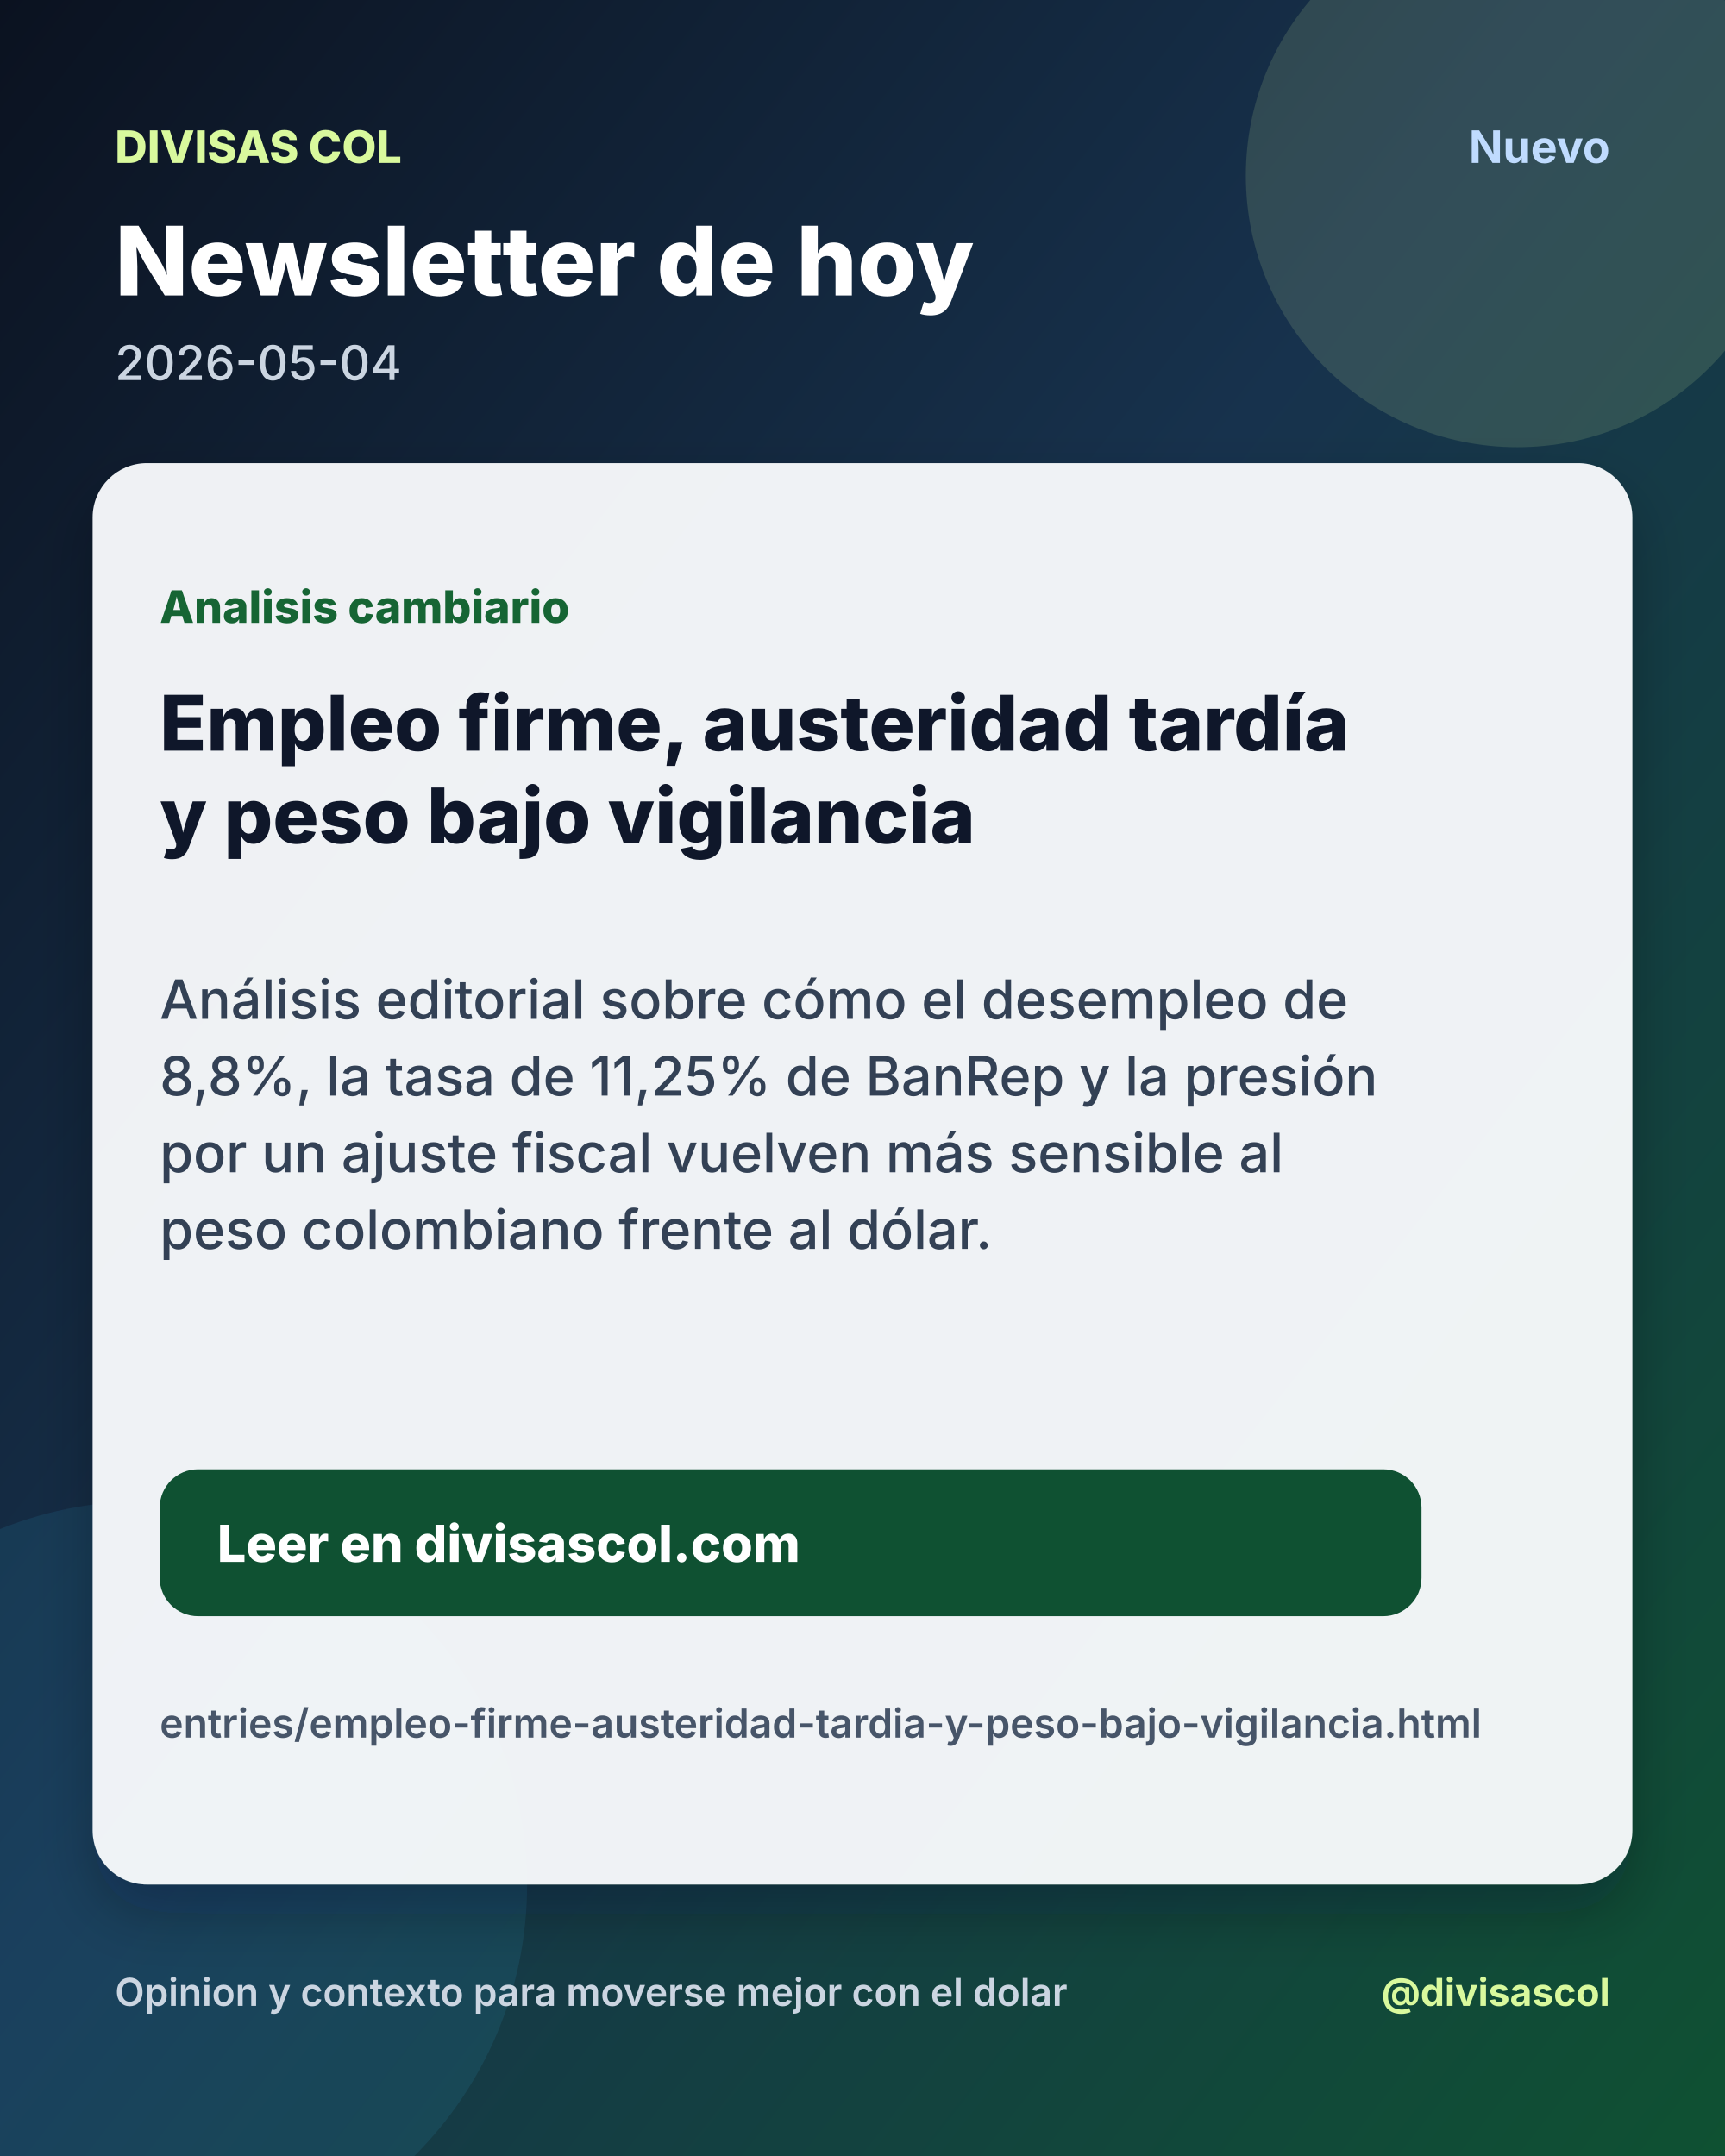
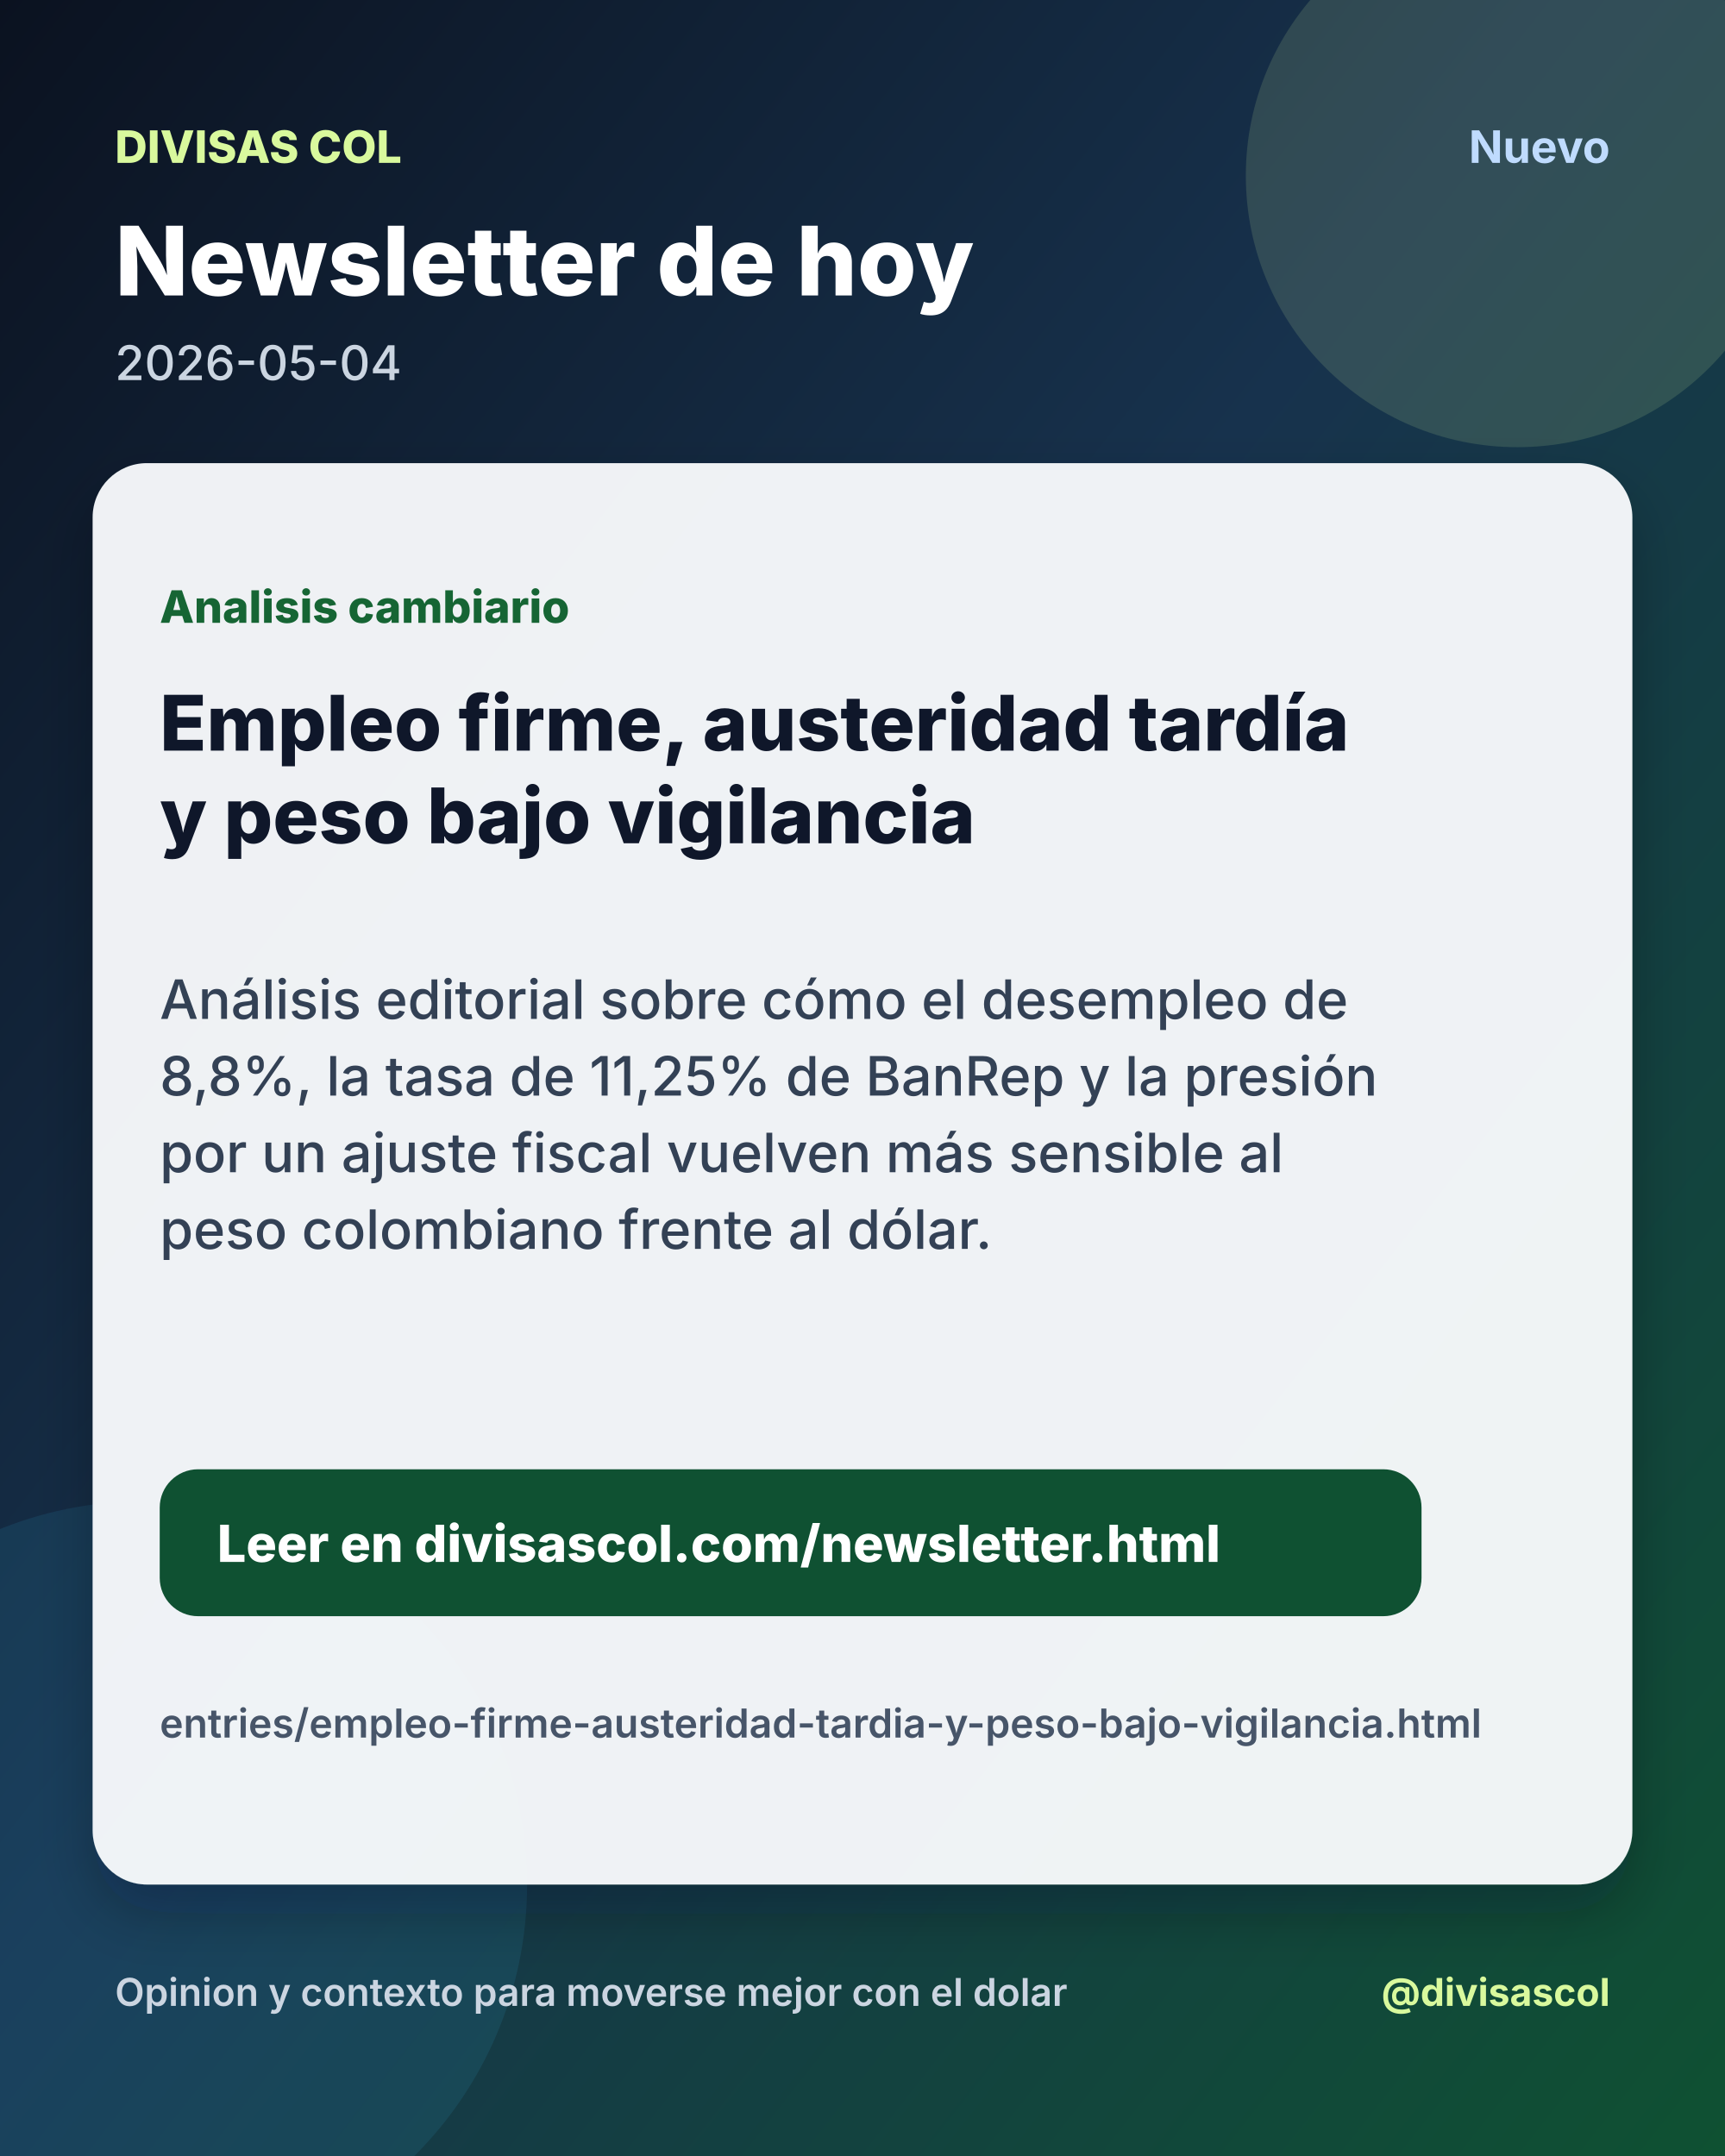
<svg xmlns="http://www.w3.org/2000/svg" width="1080" height="1350" viewBox="0 0 1080 1350">
  <defs>
    <linearGradient id="bg" x1="0" y1="0" x2="1" y2="1">
      <stop offset="0%" stop-color="#0b1220" />
      <stop offset="46%" stop-color="#17324d" />
      <stop offset="100%" stop-color="#0f5132" />
    </linearGradient>
    <filter id="shadow" x="-20%" y="-20%" width="140%" height="140%">
      <feDropShadow dx="0" dy="18" stdDeviation="18" flood-color="#020617" flood-opacity="0.28" />
    </filter>
  </defs>
  <rect width="1080" height="1350" fill="url(#bg)" />
  <circle cx="950" cy="110" r="170" fill="#d9f99d" opacity="0.14" />
  <circle cx="90" cy="1180" r="240" fill="#38bdf8" opacity="0.10" />
  <text x="72" y="102" fill="#d9f99d" font-size="28" font-family="Inter, Arial, sans-serif" font-weight="800" text-anchor="start">DIVISAS COL</text>
  <text x="1008" y="102" fill="#bfdbfe" font-size="28" font-family="Inter, Arial, sans-serif" font-weight="700" text-anchor="end">Nuevo</text>
  <text x="72" y="185" fill="#ffffff" font-size="60" font-family="Inter, Arial, sans-serif" font-weight="800" text-anchor="start">Newsletter de hoy</text>
  <text x="72" y="238" fill="#cbd5e1" font-size="30" font-family="Inter, Arial, sans-serif" font-weight="500" text-anchor="start">2026-05-04</text>
  <rect x="58" y="290" width="964" height="890" rx="34" fill="#f8fafc" opacity="0.96" filter="url(#shadow)" />
  <text x="100" y="390" fill="#166534" font-size="28" font-family="Inter, Arial, sans-serif" font-weight="800" text-anchor="start">Analisis cambiario</text>
  <text x="100" y="470" fill="#0f172a" font-size="48" font-family="Inter, Arial, sans-serif" font-weight="800" text-anchor="start">Empleo firme, austeridad tardía</text>
  <text x="100" y="528" fill="#0f172a" font-size="48" font-family="Inter, Arial, sans-serif" font-weight="800" text-anchor="start">y peso bajo vigilancia</text>
  <text x="100" y="638" fill="#334155" font-size="34" font-family="Inter, Arial, sans-serif" font-weight="500" text-anchor="start">Análisis editorial sobre cómo el desempleo de</text>
  <text x="100" y="686" fill="#334155" font-size="34" font-family="Inter, Arial, sans-serif" font-weight="500" text-anchor="start">8,8%, la tasa de 11,25% de BanRep y la presión</text>
  <text x="100" y="734" fill="#334155" font-size="34" font-family="Inter, Arial, sans-serif" font-weight="500" text-anchor="start">por un ajuste fiscal vuelven más sensible al</text>
  <text x="100" y="782" fill="#334155" font-size="34" font-family="Inter, Arial, sans-serif" font-weight="500" text-anchor="start">peso colombiano frente al dólar.</text>
  <rect x="100" y="920" width="790" height="92" rx="24" fill="#0f5132" />
-   <text x="136" y="978" fill="#ffffff" font-size="32" font-family="Inter, Arial, sans-serif" font-weight="800" text-anchor="start">Leer en divisascol.com</text>
+   <text x="136" y="978" fill="#ffffff" font-size="32" font-family="Inter, Arial, sans-serif" font-weight="800" text-anchor="start">Leer en divisascol.com/newsletter.html</text>
  <text x="100" y="1088" fill="#475569" font-size="25" font-family="Inter, Arial, sans-serif" font-weight="600" text-anchor="start">entries/empleo-firme-austeridad-tardia-y-peso-bajo-vigilancia.html</text>
  <text x="72" y="1256" fill="#cbd5e1" font-size="24" font-family="Inter, Arial, sans-serif" font-weight="600" text-anchor="start">Opinion y contexto para moverse mejor con el dolar</text>
  <text x="1008" y="1256" fill="#d9f99d" font-size="24" font-family="Inter, Arial, sans-serif" font-weight="700" text-anchor="end">@divisascol</text>
</svg>
